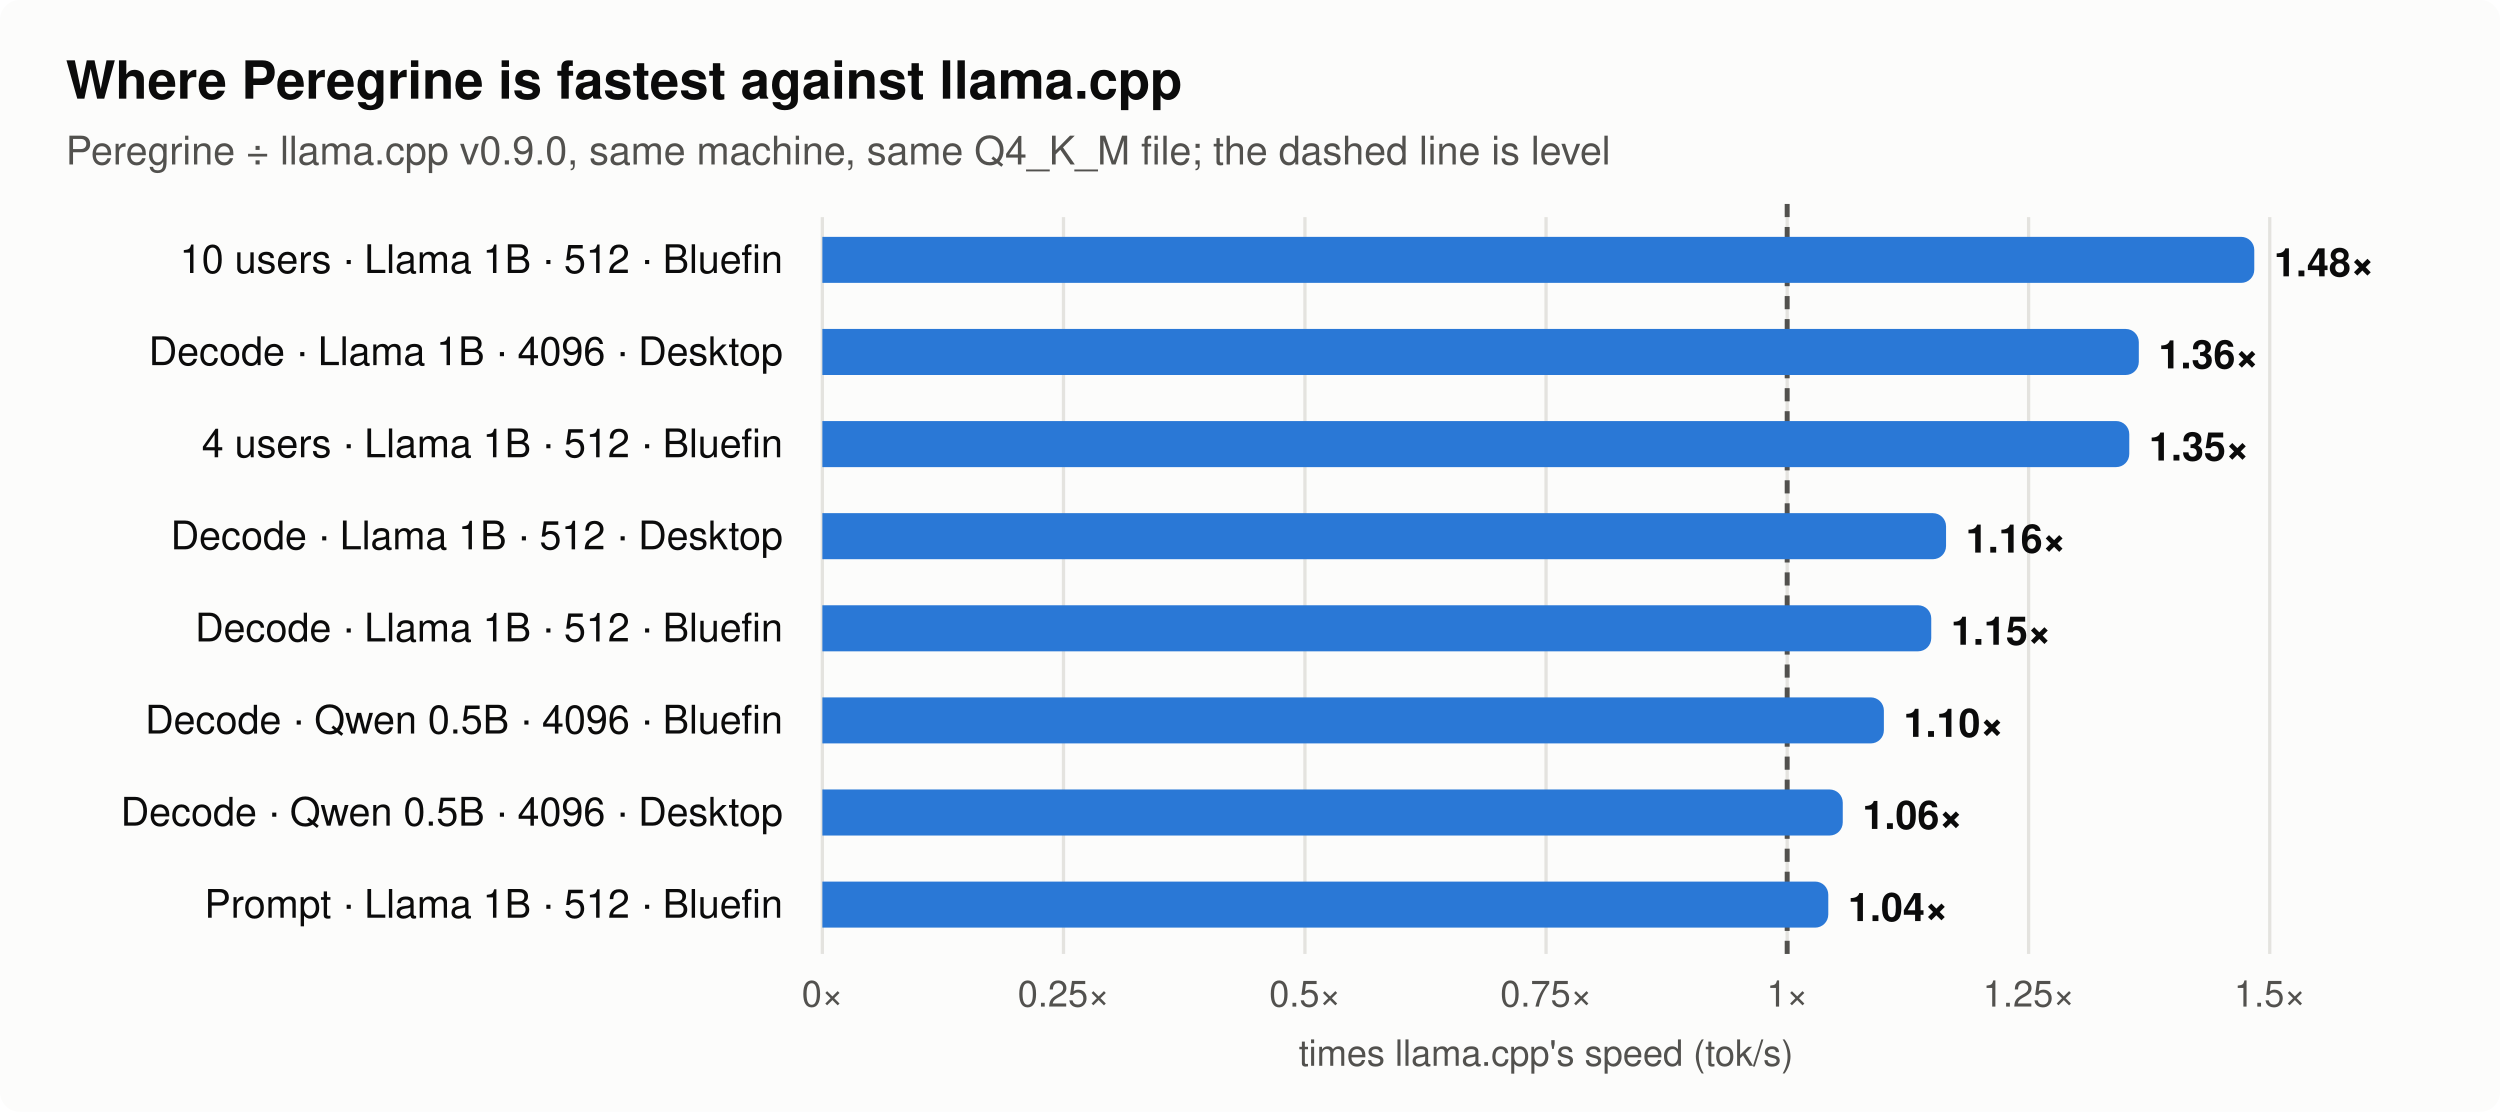
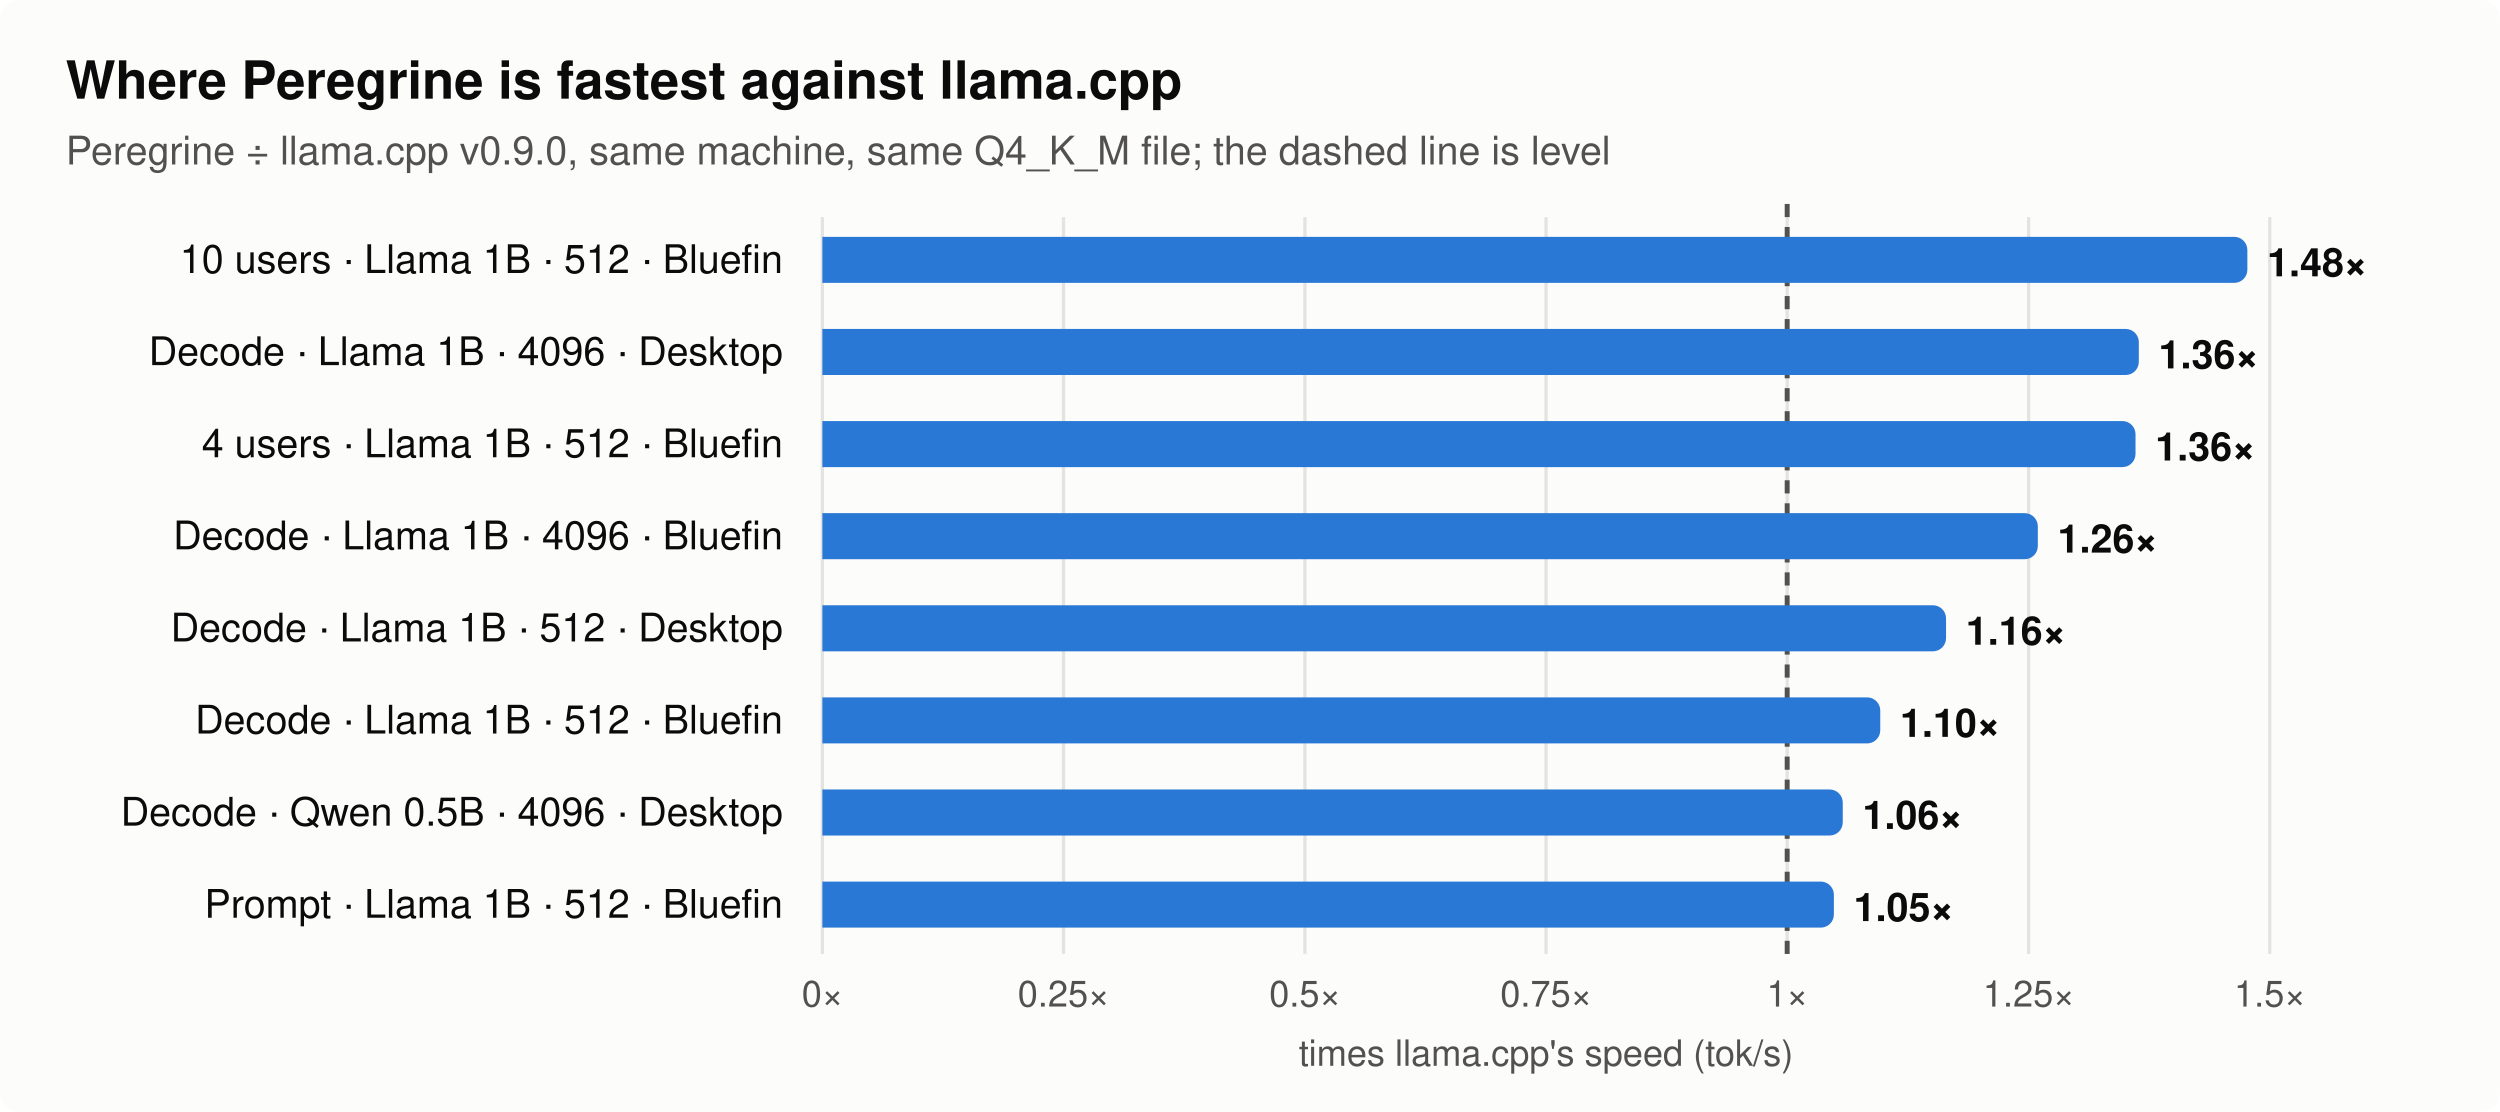
<svg xmlns="http://www.w3.org/2000/svg" width="760" height="338" viewBox="0 0 760 338" role="img" aria-label="Where Peregrine is fastest against llama.cpp">
  <style>
  .surface { fill: #fcfcfb; }
  .t1 { fill: #0b0b0b; } .t2 { fill: #52514e; }
  .grid { stroke: #e4e3df; } .ref { stroke: #52514e; }
  .s1 { fill: #2a78d6; } .s2 { fill: #eb6834; }
  .gap { stroke: #fcfcfb; }
  text { font-family: -apple-system, BlinkMacSystemFont, "Segoe UI", Helvetica, Arial, sans-serif; }
  @media (prefers-color-scheme: dark) {
    .surface { fill: #1a1a19; }
    .t1 { fill: #f0efec; } .t2 { fill: #c3c2b7; }
    .grid { stroke: #383835; } .ref { stroke: #c3c2b7; }
    .s1 { fill: #3987e5; } .s2 { fill: #d95926; }
    .gap { stroke: #1a1a19; }
  }
</style>
  <rect class="surface" width="760" height="338" rx="6" />
  <text class="t1" x="20" y="30" font-size="16" font-weight="600">Where Peregrine is fastest against llama.cpp</text>
  <text class="t2" x="20" y="50" font-size="12">Peregrine ÷ llama.cpp v0.9.0, same machine, same Q4_K_M file; the dashed line is level</text>
  <line class="grid" x1="250.0" y1="66" x2="250.0" y2="290" stroke-width="1" />
  <text class="t2" x="250.0" y="306" font-size="11" text-anchor="middle">0×</text>
  <line class="grid" x1="323.3" y1="66" x2="323.3" y2="290" stroke-width="1" />
  <text class="t2" x="323.3" y="306" font-size="11" text-anchor="middle">0.25×</text>
  <line class="grid" x1="396.7" y1="66" x2="396.7" y2="290" stroke-width="1" />
  <text class="t2" x="396.7" y="306" font-size="11" text-anchor="middle">0.5×</text>
  <line class="grid" x1="470.0" y1="66" x2="470.0" y2="290" stroke-width="1" />
  <text class="t2" x="470.0" y="306" font-size="11" text-anchor="middle">0.75×</text>
  <line class="grid" x1="543.3" y1="66" x2="543.3" y2="290" stroke-width="1" />
  <text class="t2" x="543.3" y="306" font-size="11" text-anchor="middle">1×</text>
  <line class="grid" x1="616.7" y1="66" x2="616.7" y2="290" stroke-width="1" />
  <text class="t2" x="616.7" y="306" font-size="11" text-anchor="middle">1.25×</text>
  <line class="grid" x1="690.0" y1="66" x2="690.0" y2="290" stroke-width="1" />
  <text class="t2" x="690.0" y="306" font-size="11" text-anchor="middle">1.5×</text>
  <line class="ref" x1="543.3" y1="62" x2="543.3" y2="290" stroke-width="1.5" stroke-dasharray="4 3" />
  <text class="t1" x="238" y="83" font-size="12" text-anchor="end">10 users · Llama 1B · 512 · Bluefin</text>
-   <path class="s1" d="M250.0,72.0 H681.3 A4.0,4.0 0 0 1 685.3,76.0 V82.0 A4.0,4.0 0 0 1 681.3,86.0 H250.0 Z" />
-   <text class="t1" x="691.3" y="84" font-size="12" font-weight="600">1.48×</text>
+   <path class="s1" d="M250.0,72.0 H679.2 A4.0,4.0 0 0 1 683.2,76.0 V82.0 A4.0,4.0 0 0 1 679.2,86.0 H250.0 Z" />
+   <text class="t1" x="689.2" y="84" font-size="12" font-weight="600">1.48×</text>
  <text class="t1" x="238" y="111" font-size="12" text-anchor="end">Decode · Llama 1B · 4096 · Desktop</text>
  <path class="s1" d="M250.0,100.0 H646.2 A4.0,4.0 0 0 1 650.2,104.0 V110.0 A4.0,4.0 0 0 1 646.2,114.0 H250.0 Z" />
  <text class="t1" x="656.2" y="112" font-size="12" font-weight="600">1.36×</text>
  <text class="t1" x="238" y="139" font-size="12" text-anchor="end">4 users · Llama 1B · 512 · Bluefin</text>
-   <path class="s1" d="M250.0,128.0 H643.3 A4.0,4.0 0 0 1 647.3,132.0 V138.0 A4.0,4.0 0 0 1 643.3,142.0 H250.0 Z" />
-   <text class="t1" x="653.3" y="140" font-size="12" font-weight="600">1.35×</text>
-   <text class="t1" x="238" y="167" font-size="12" text-anchor="end">Decode · Llama 1B · 512 · Desktop</text>
-   <path class="s1" d="M250.0,156.0 H587.6 A4.0,4.0 0 0 1 591.6,160.0 V166.0 A4.0,4.0 0 0 1 587.6,170.0 H250.0 Z" />
-   <text class="t1" x="597.6" y="168" font-size="12" font-weight="600">1.16×</text>
-   <text class="t1" x="238" y="195" font-size="12" text-anchor="end">Decode · Llama 1B · 512 · Bluefin</text>
-   <path class="s1" d="M250.0,184.0 H583.1 A4.0,4.0 0 0 1 587.1,188.0 V194.0 A4.0,4.0 0 0 1 583.1,198.0 H250.0 Z" />
-   <text class="t1" x="593.1" y="196" font-size="12" font-weight="600">1.15×</text>
-   <text class="t1" x="238" y="223" font-size="12" text-anchor="end">Decode · Qwen 0.5B · 4096 · Bluefin</text>
-   <path class="s1" d="M250.0,212.0 H568.7 A4.0,4.0 0 0 1 572.7,216.0 V222.0 A4.0,4.0 0 0 1 568.7,226.0 H250.0 Z" />
-   <text class="t1" x="578.7" y="224" font-size="12" font-weight="600">1.10×</text>
+   <path class="s1" d="M250.0,128.0 H645.2 A4.0,4.0 0 0 1 649.2,132.0 V138.0 A4.0,4.0 0 0 1 645.2,142.0 H250.0 Z" />
+   <text class="t1" x="655.2" y="140" font-size="12" font-weight="600">1.36×</text>
+   <text class="t1" x="238" y="167" font-size="12" text-anchor="end">Decode · Llama 1B · 4096 · Bluefin</text>
+   <path class="s1" d="M250.0,156.0 H615.5 A4.0,4.0 0 0 1 619.5,160.0 V166.0 A4.0,4.0 0 0 1 615.5,170.0 H250.0 Z" />
+   <text class="t1" x="625.5" y="168" font-size="12" font-weight="600">1.26×</text>
+   <text class="t1" x="238" y="195" font-size="12" text-anchor="end">Decode · Llama 1B · 512 · Desktop</text>
+   <path class="s1" d="M250.0,184.0 H587.6 A4.0,4.0 0 0 1 591.6,188.0 V194.0 A4.0,4.0 0 0 1 587.6,198.0 H250.0 Z" />
+   <text class="t1" x="597.6" y="196" font-size="12" font-weight="600">1.16×</text>
+   <text class="t1" x="238" y="223" font-size="12" text-anchor="end">Decode · Llama 1B · 512 · Bluefin</text>
+   <path class="s1" d="M250.0,212.0 H567.6 A4.0,4.0 0 0 1 571.6,216.0 V222.0 A4.0,4.0 0 0 1 567.6,226.0 H250.0 Z" />
+   <text class="t1" x="577.6" y="224" font-size="12" font-weight="600">1.10×</text>
  <text class="t1" x="238" y="251" font-size="12" text-anchor="end">Decode · Qwen 0.5B · 4096 · Desktop</text>
  <path class="s1" d="M250.0,240.0 H556.2 A4.0,4.0 0 0 1 560.2,244.0 V250.0 A4.0,4.0 0 0 1 556.2,254.0 H250.0 Z" />
  <text class="t1" x="566.2" y="252" font-size="12" font-weight="600">1.06×</text>
  <text class="t1" x="238" y="279" font-size="12" text-anchor="end">Prompt · Llama 1B · 512 · Bluefin</text>
-   <path class="s1" d="M250.0,268.0 H551.8 A4.0,4.0 0 0 1 555.8,272.0 V278.0 A4.0,4.0 0 0 1 551.8,282.0 H250.0 Z" />
-   <text class="t1" x="561.8" y="280" font-size="12" font-weight="600">1.04×</text>
+   <path class="s1" d="M250.0,268.0 H553.5 A4.0,4.0 0 0 1 557.5,272.0 V278.0 A4.0,4.0 0 0 1 553.5,282.0 H250.0 Z" />
+   <text class="t1" x="563.5" y="280" font-size="12" font-weight="600">1.05×</text>
  <text class="t2" x="470.0" y="324" font-size="11" text-anchor="middle">times llama.cpp's speed (tok/s)</text>
</svg>
